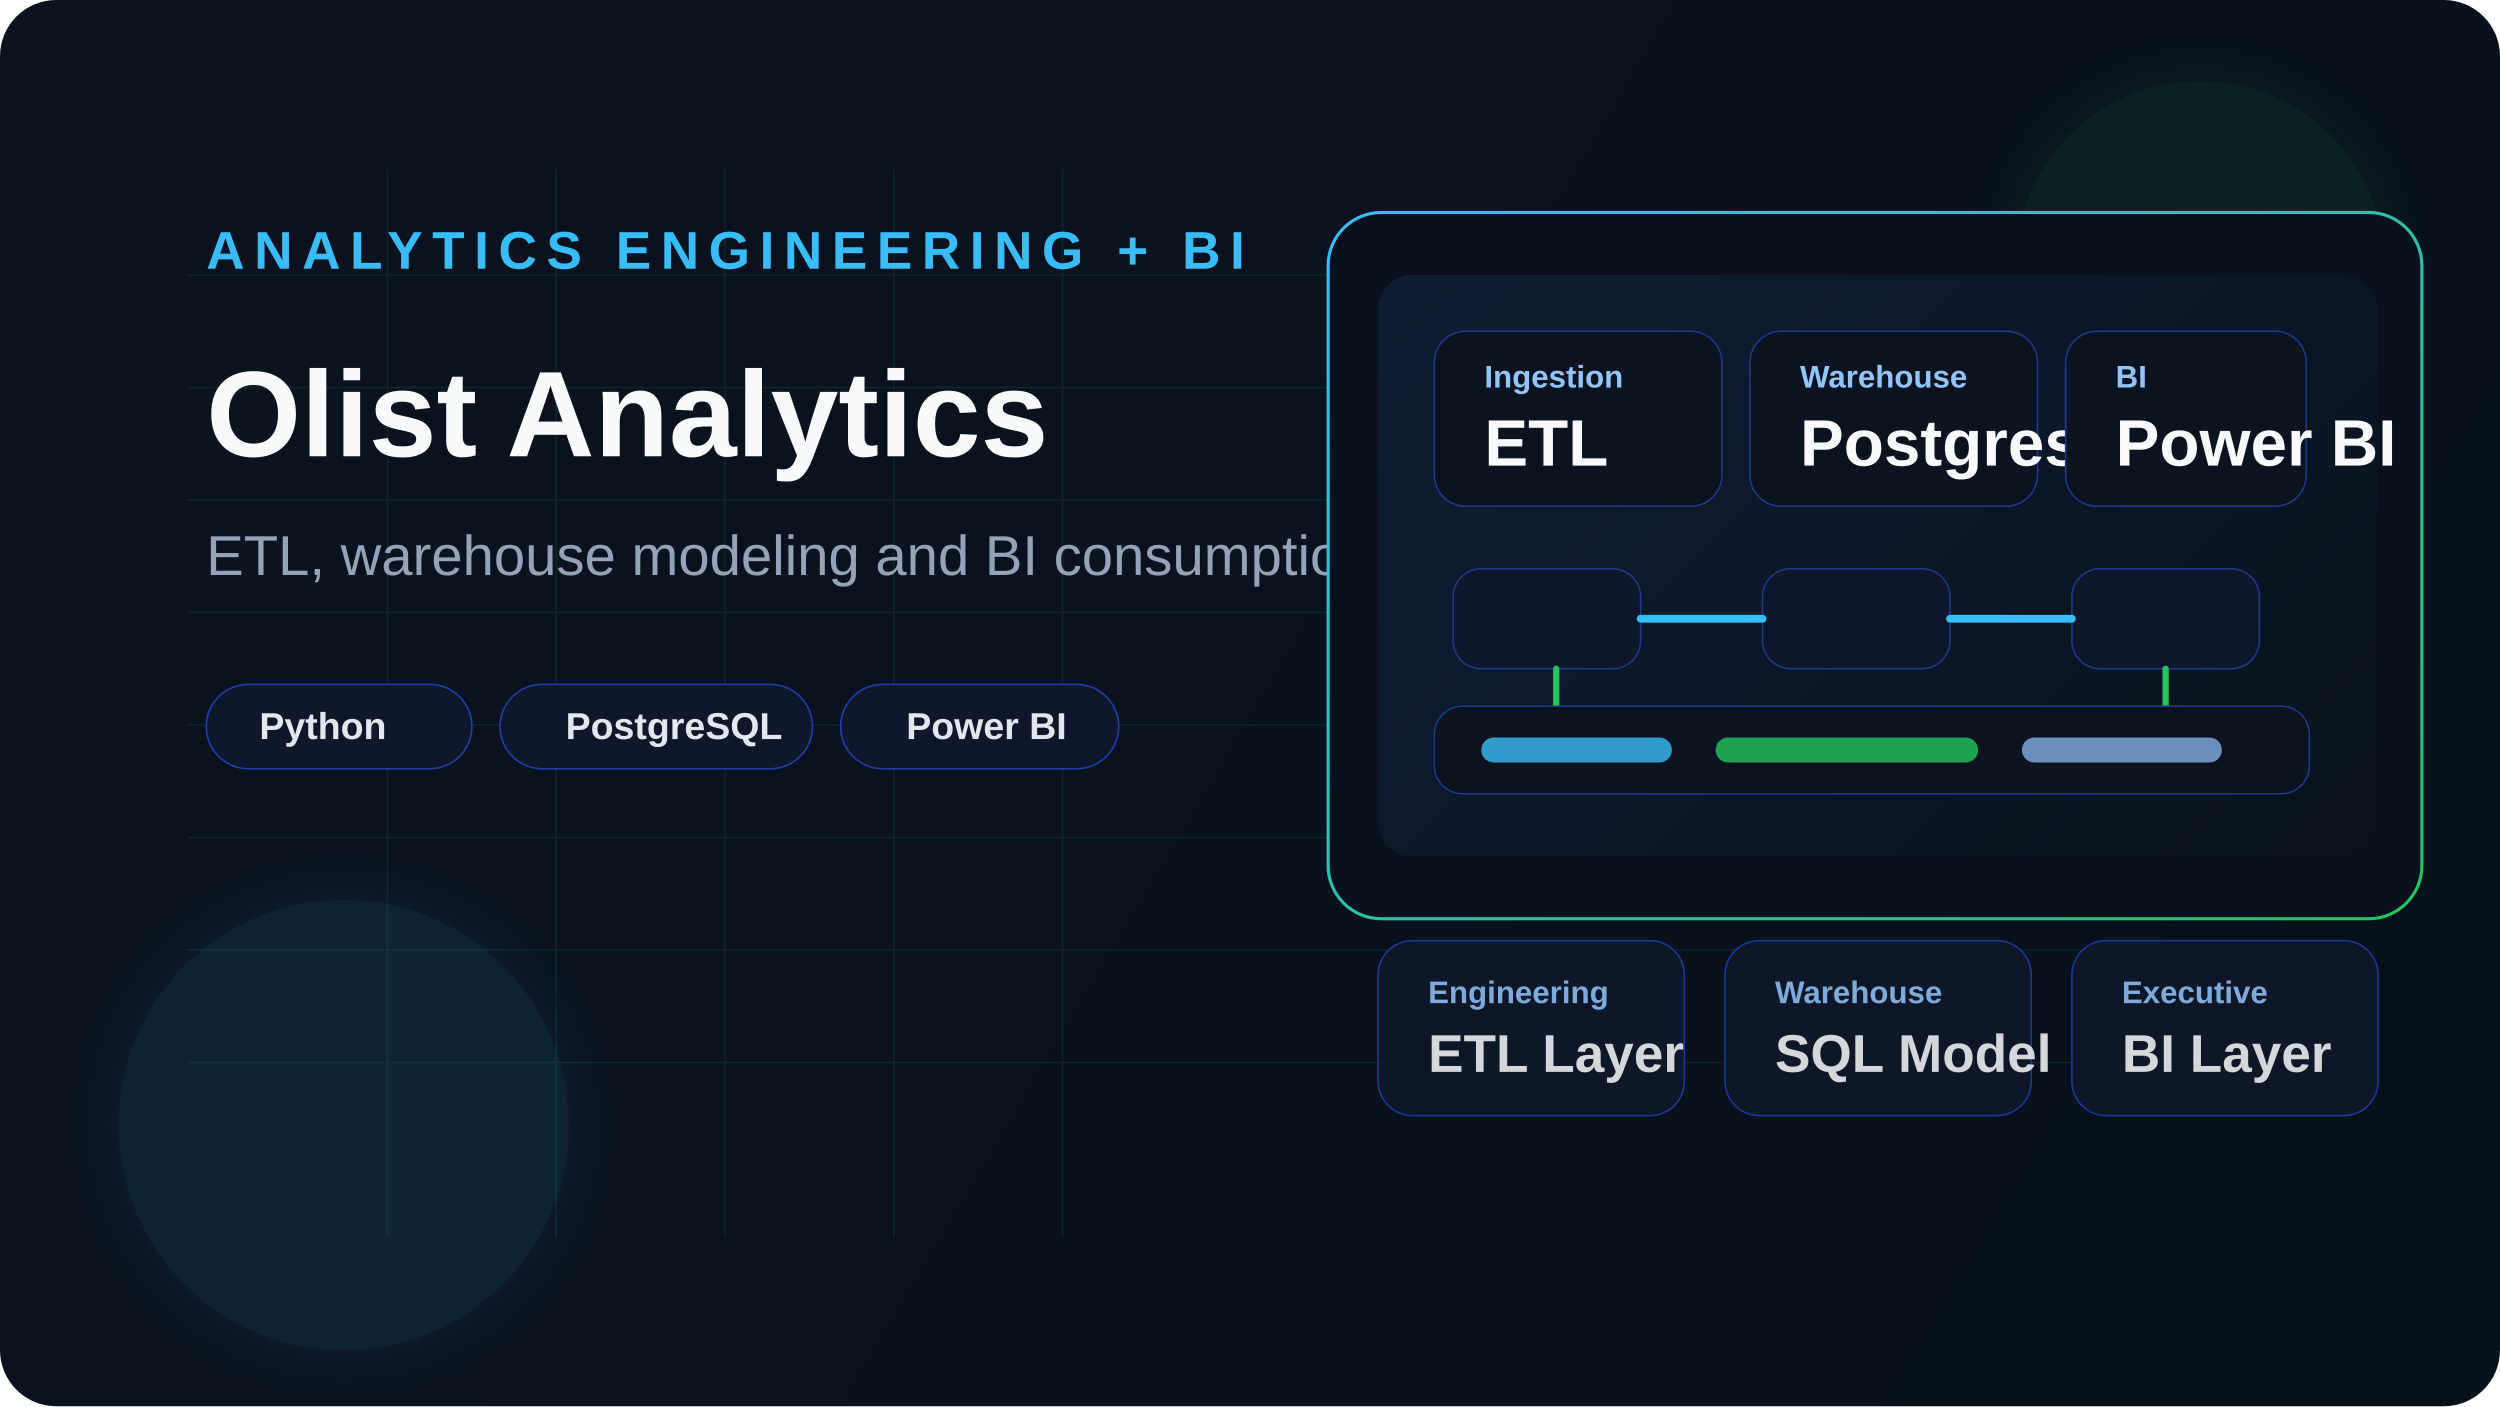
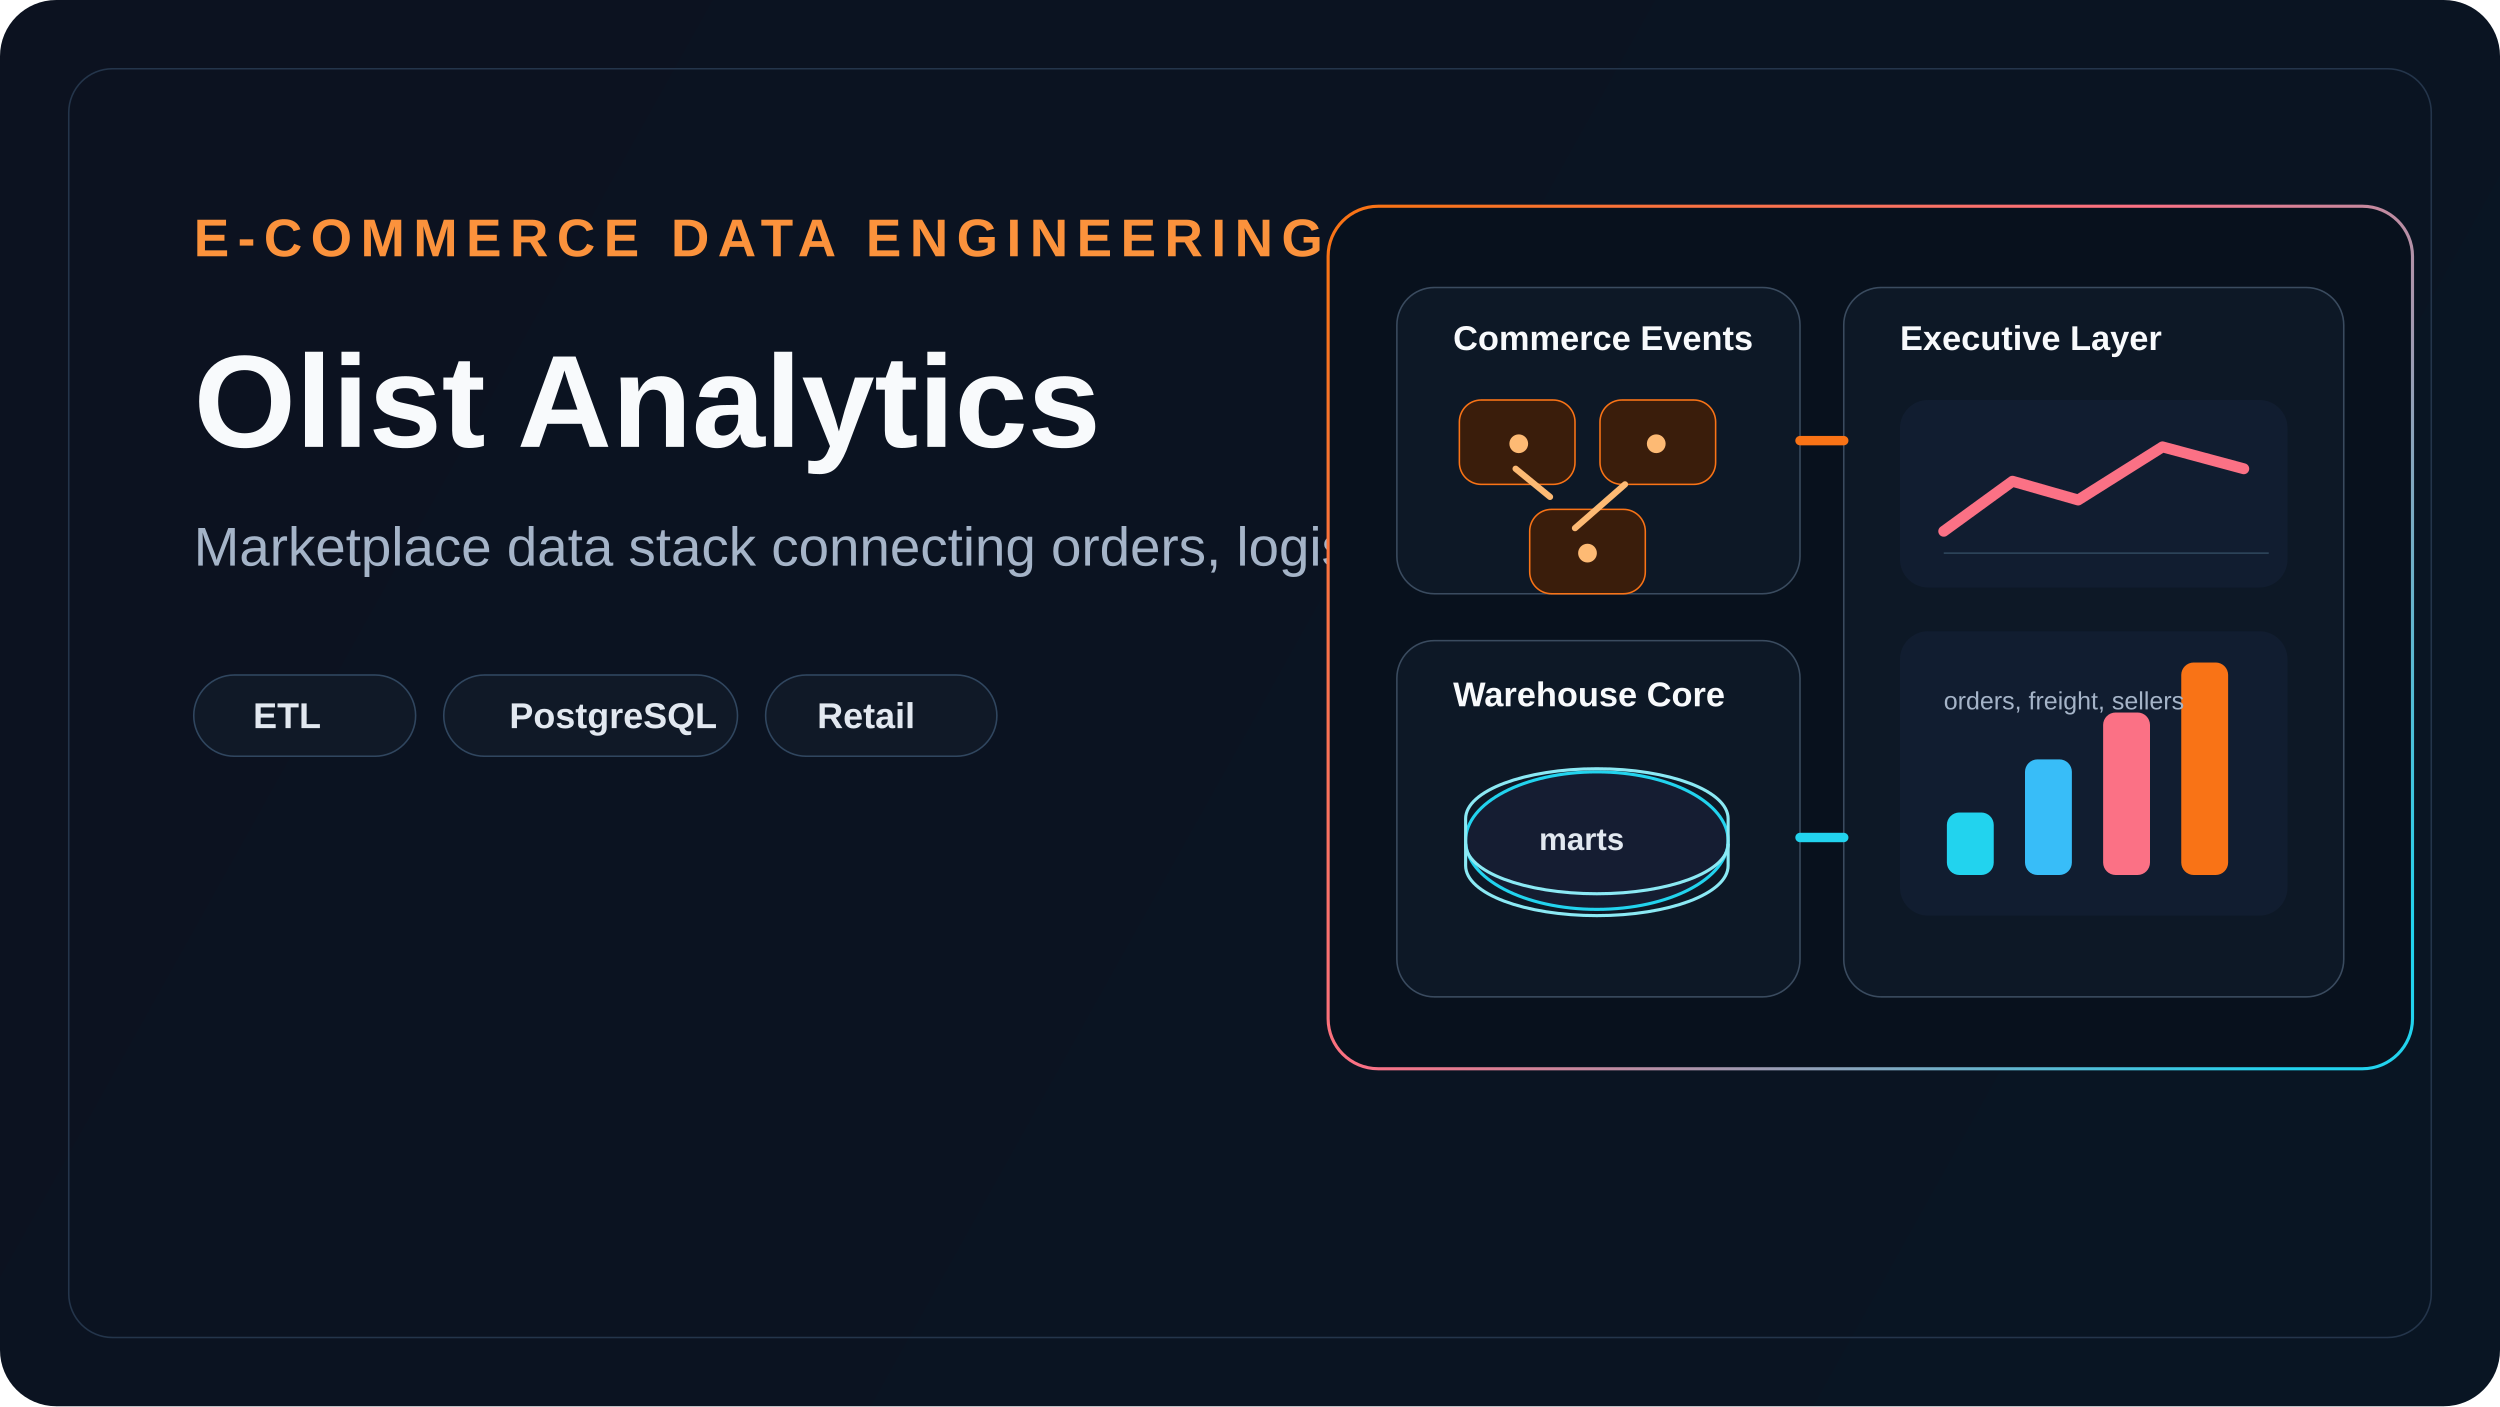
<svg xmlns="http://www.w3.org/2000/svg" width="1600" height="900" viewBox="0 0 1600 900" fill="none">
  <defs>
-     <linearGradient id="bg" x1="140" y1="80" x2="1450" y2="860" gradientUnits="userSpaceOnUse">
-       <stop stop-color="#0B1220" />
-       <stop offset="1" stop-color="#07111C" />
+     <linearGradient id="olist-bg" x1="110" y1="80" x2="1490" y2="850" gradientUnits="userSpaceOnUse">
+       <stop stop-color="#0C1220" />
+       <stop offset="1" stop-color="#091523" />
    </linearGradient>
-     <linearGradient id="panel" x1="910" y1="172" x2="1388" y2="648" gradientUnits="userSpaceOnUse">
-       <stop stop-color="#0E1E34" />
-       <stop offset="1" stop-color="#09121D" />
+     <linearGradient id="olist-accent" x1="890" y1="130" x2="1478" y2="666" gradientUnits="userSpaceOnUse">
+       <stop stop-color="#F97316" />
+       <stop offset="0.45" stop-color="#FB7185" />
+       <stop offset="1" stop-color="#22D3EE" />
    </linearGradient>
-     <linearGradient id="accent" x1="0" y1="0" x2="1" y2="1">
-       <stop stop-color="#38BDF8" />
-       <stop offset="1" stop-color="#22C55E" />
-     </linearGradient>
-     <filter id="glow" x="-40%" y="-40%" width="180%" height="180%">
-       <feGaussianBlur stdDeviation="18" result="blur" />
-       <feMerge>
-         <feMergeNode in="blur" />
-         <feMergeNode in="SourceGraphic" />
-       </feMerge>
-     </filter>
  </defs>
-   <rect width="1600" height="900" rx="36" fill="url(#bg)" />
-   <g opacity="0.12">
-     <path d="M120 176H1480" stroke="#22C55E" />
-     <path d="M120 248H1480" stroke="#22C55E" />
-     <path d="M120 320H1480" stroke="#22C55E" />
-     <path d="M120 392H1480" stroke="#22C55E" />
-     <path d="M120 464H1480" stroke="#22C55E" />
-     <path d="M120 536H1480" stroke="#22C55E" />
-     <path d="M120 608H1480" stroke="#22C55E" />
-     <path d="M120 680H1480" stroke="#22C55E" />
-     <path d="M248 108V792" stroke="#22C55E" />
-     <path d="M356 108V792" stroke="#22C55E" />
-     <path d="M464 108V792" stroke="#22C55E" />
-     <path d="M572 108V792" stroke="#22C55E" />
-     <path d="M680 108V792" stroke="#22C55E" />
-   </g>
-   <circle cx="1408" cy="170" r="118" fill="#22C55E" opacity="0.1" filter="url(#glow)" />
-   <circle cx="220" cy="720" r="144" fill="#38BDF8" opacity="0.1" filter="url(#glow)" />
-   <text x="132" y="172" fill="#38BDF8" font-size="34" font-weight="700" font-family="Segoe UI, Arial, sans-serif" letter-spacing="0.18em">
-     ANALYTICS ENGINEERING + BI
+   <rect width="1600" height="900" rx="36" fill="url(#olist-bg)" />
+   <rect x="44" y="44" width="1512" height="812" rx="28" stroke="#24354B" />
+   <text x="124" y="164" fill="#FB923C" font-size="34" font-weight="700" font-family="Segoe UI, Arial, sans-serif" letter-spacing="0.16em">
+     E-COMMERCE DATA ENGINEERING
  </text>
-   <text x="132" y="292" fill="#F8FAFC" font-size="78" font-weight="800" font-family="Segoe UI, Arial, sans-serif">
+   <text x="124" y="286" fill="#F8FAFC" font-size="84" font-weight="800" font-family="Segoe UI, Arial, sans-serif">
    Olist Analytics
  </text>
-   <text x="132" y="368" fill="#94A3B8" font-size="36" font-weight="500" font-family="Segoe UI, Arial, sans-serif">
-     ETL, warehouse modeling and BI consumption for Brazilian e-commerce
+   <text x="124" y="362" fill="#A5B4C8" font-size="35" font-weight="500" font-family="Segoe UI, Arial, sans-serif">
+     Marketplace data stack connecting orders, logistics, sellers and BI outputs
  </text>
  <g>
-     <rect x="132" y="438" width="170" height="54" rx="27" fill="#0F172A" stroke="#1E40AF" />
-     <text x="166" y="473" fill="#E2E8F0" font-size="24" font-weight="700" font-family="Segoe UI, Arial, sans-serif">Python</text>
-     <rect x="320" y="438" width="200" height="54" rx="27" fill="#0F172A" stroke="#1E40AF" />
-     <text x="362" y="473" fill="#E2E8F0" font-size="24" font-weight="700" font-family="Segoe UI, Arial, sans-serif">PostgreSQL</text>
-     <rect x="538" y="438" width="178" height="54" rx="27" fill="#0F172A" stroke="#1E40AF" />
-     <text x="580" y="473" fill="#E2E8F0" font-size="24" font-weight="700" font-family="Segoe UI, Arial, sans-serif">Power BI</text>
+     <rect x="124" y="432" width="142" height="52" rx="26" fill="#101927" stroke="#30465F" />
+     <text x="162" y="466" fill="#E2E8F0" font-size="23" font-weight="700" font-family="Segoe UI, Arial, sans-serif">ETL</text>
+     <rect x="284" y="432" width="188" height="52" rx="26" fill="#101927" stroke="#30465F" />
+     <text x="326" y="466" fill="#E2E8F0" font-size="23" font-weight="700" font-family="Segoe UI, Arial, sans-serif">PostgreSQL</text>
+     <rect x="490" y="432" width="148" height="52" rx="26" fill="#101927" stroke="#30465F" />
+     <text x="523" y="466" fill="#E2E8F0" font-size="23" font-weight="700" font-family="Segoe UI, Arial, sans-serif">Retail</text>
  </g>
-   <rect x="850" y="136" width="700" height="452" rx="34" fill="#08111D" stroke="url(#accent)" stroke-width="2" />
-   <rect x="882" y="176" width="640" height="372" rx="22" fill="url(#panel)" />
-   <rect x="918" y="212" width="184" height="112" rx="20" fill="#0B1220" stroke="#1E3A8A" />
-   <text x="950" y="248" fill="#93C5FD" font-size="20" font-weight="700" font-family="Segoe UI, Arial, sans-serif">Ingestion</text>
-   <text x="950" y="298" fill="#F8FAFC" font-size="42" font-weight="800" font-family="Segoe UI, Arial, sans-serif">ETL</text>
-   <rect x="1120" y="212" width="184" height="112" rx="20" fill="#0B1220" stroke="#1E3A8A" />
-   <text x="1152" y="248" fill="#93C5FD" font-size="20" font-weight="700" font-family="Segoe UI, Arial, sans-serif">Warehouse</text>
-   <text x="1152" y="298" fill="#F8FAFC" font-size="42" font-weight="800" font-family="Segoe UI, Arial, sans-serif">Postgres</text>
-   <rect x="1322" y="212" width="154" height="112" rx="20" fill="#0B1220" stroke="#1E3A8A" />
-   <text x="1354" y="248" fill="#93C5FD" font-size="20" font-weight="700" font-family="Segoe UI, Arial, sans-serif">BI</text>
-   <text x="1354" y="298" fill="#F8FAFC" font-size="42" font-weight="800" font-family="Segoe UI, Arial, sans-serif">Power BI</text>
-   <rect x="930" y="364" width="120" height="64" rx="18" fill="#0F172A" stroke="#1E3A8A" />
-   <rect x="1128" y="364" width="120" height="64" rx="18" fill="#0F172A" stroke="#1E3A8A" />
-   <rect x="1326" y="364" width="120" height="64" rx="18" fill="#0F172A" stroke="#1E3A8A" />
-   <path d="M1050 396H1128" stroke="#38BDF8" stroke-width="5" stroke-linecap="round" />
-   <path d="M1248 396H1326" stroke="#38BDF8" stroke-width="5" stroke-linecap="round" />
-   <path d="M996 428V470H1386V428" stroke="#22C55E" stroke-width="4" stroke-linecap="round" stroke-linejoin="round" />
-   <rect x="918" y="452" width="560" height="56" rx="18" fill="#0B1220" stroke="#1E3A8A" />
-   <rect x="948" y="472" width="122" height="16" rx="8" fill="#38BDF8" opacity="0.8" />
-   <rect x="1098" y="472" width="168" height="16" rx="8" fill="#22C55E" opacity="0.8" />
-   <rect x="1294" y="472" width="128" height="16" rx="8" fill="#93C5FD" opacity="0.7" />
-   <g opacity="0.85">
-     <rect x="882" y="602" width="196" height="112" rx="22" fill="#0F172A" stroke="#1E40AF" />
-     <text x="914" y="642" fill="#93C5FD" font-size="20" font-weight="700" font-family="Segoe UI, Arial, sans-serif">Engineering</text>
-     <text x="914" y="686" fill="#F8FAFC" font-size="34" font-weight="800" font-family="Segoe UI, Arial, sans-serif">ETL Layer</text>
-     <rect x="1104" y="602" width="196" height="112" rx="22" fill="#0F172A" stroke="#1E40AF" />
-     <text x="1136" y="642" fill="#93C5FD" font-size="20" font-weight="700" font-family="Segoe UI, Arial, sans-serif">Warehouse</text>
-     <text x="1136" y="686" fill="#F8FAFC" font-size="34" font-weight="800" font-family="Segoe UI, Arial, sans-serif">SQL Model</text>
-     <rect x="1326" y="602" width="196" height="112" rx="22" fill="#0F172A" stroke="#1E40AF" />
-     <text x="1358" y="642" fill="#93C5FD" font-size="20" font-weight="700" font-family="Segoe UI, Arial, sans-serif">Executive</text>
-     <text x="1358" y="686" fill="#F8FAFC" font-size="34" font-weight="800" font-family="Segoe UI, Arial, sans-serif">BI Layer</text>
+   <g>
+     <rect x="850" y="132" width="694" height="552" rx="32" fill="#08111D" stroke="url(#olist-accent)" stroke-width="2" />
+     <rect x="894" y="184" width="258" height="196" rx="24" fill="#0D1826" stroke="#3A4B5F" />
+     <rect x="894" y="410" width="258" height="228" rx="24" fill="#0D1826" stroke="#3A4B5F" />
+     <rect x="1180" y="184" width="320" height="454" rx="24" fill="#0D1826" stroke="#3A4B5F" />
+     <text x="930" y="224" fill="#F8FAFC" font-size="22" font-weight="700" font-family="Segoe UI, Arial, sans-serif">Commerce Events</text>
+     <rect x="934" y="256" width="74" height="54" rx="14" fill="#3A1D0B" stroke="#F97316" />
+     <rect x="1024" y="256" width="74" height="54" rx="14" fill="#3A1D0B" stroke="#F97316" />
+     <rect x="979" y="326" width="74" height="54" rx="14" fill="#3A1D0B" stroke="#F97316" />
+     <path d="M1008 338L1040 310" stroke="#FDBA74" stroke-width="4" stroke-linecap="round" />
+     <path d="M992 318L970 300" stroke="#FDBA74" stroke-width="4" stroke-linecap="round" />
+     <circle cx="972" cy="284" r="6" fill="#FDBA74" />
+     <circle cx="1060" cy="284" r="6" fill="#FDBA74" />
+     <circle cx="1016" cy="354" r="6" fill="#FDBA74" />
+     <text x="930" y="452" fill="#F8FAFC" font-size="22" font-weight="700" font-family="Segoe UI, Arial, sans-serif">Warehouse Core</text>
+     <ellipse cx="1022" cy="538" rx="84" ry="44" fill="#151D32" stroke="#22D3EE" stroke-width="2" />
+     <path d="M938 524C938 506 976 492 1022 492C1068 492 1106 506 1106 524V554C1106 572 1068 586 1022 586C976 586 938 572 938 554V524Z" stroke="#8BE9F4" stroke-width="2" />
+     <path d="M938 540C938 558 976 572 1022 572C1068 572 1106 558 1106 540" stroke="#8BE9F4" stroke-width="2" />
+     <text x="985" y="544" fill="#E2E8F0" font-size="20" font-weight="700" font-family="Segoe UI, Arial, sans-serif">marts</text>
+     <text x="1216" y="224" fill="#F8FAFC" font-size="22" font-weight="700" font-family="Segoe UI, Arial, sans-serif">Executive Layer</text>
+     <rect x="1216" y="256" width="248" height="120" rx="18" fill="#111D30" />
+     <path d="M1244 340L1288 308L1330 320L1384 286L1436 300" stroke="#FB7185" stroke-width="7" stroke-linecap="round" stroke-linejoin="round" />
+     <path d="M1244 354H1452" stroke="#2E465C" />
+     <rect x="1216" y="404" width="248" height="182" rx="18" fill="#111D30" />
+     <rect x="1246" y="520" width="30" height="40" rx="8" fill="#22D3EE" />
+     <rect x="1296" y="486" width="30" height="74" rx="8" fill="#38BDF8" />
+     <rect x="1346" y="456" width="30" height="104" rx="8" fill="#FB7185" />
+     <rect x="1396" y="424" width="30" height="136" rx="8" fill="#F97316" />
+     <text x="1244" y="454" fill="#A5B4C8" font-size="16" font-family="Segoe UI, Arial, sans-serif">orders, freight, sellers</text>
+     <path d="M1152 282H1180" stroke="#F97316" stroke-width="6" stroke-linecap="round" />
+     <path d="M1152 536H1180" stroke="#22D3EE" stroke-width="6" stroke-linecap="round" />
  </g>
</svg>
